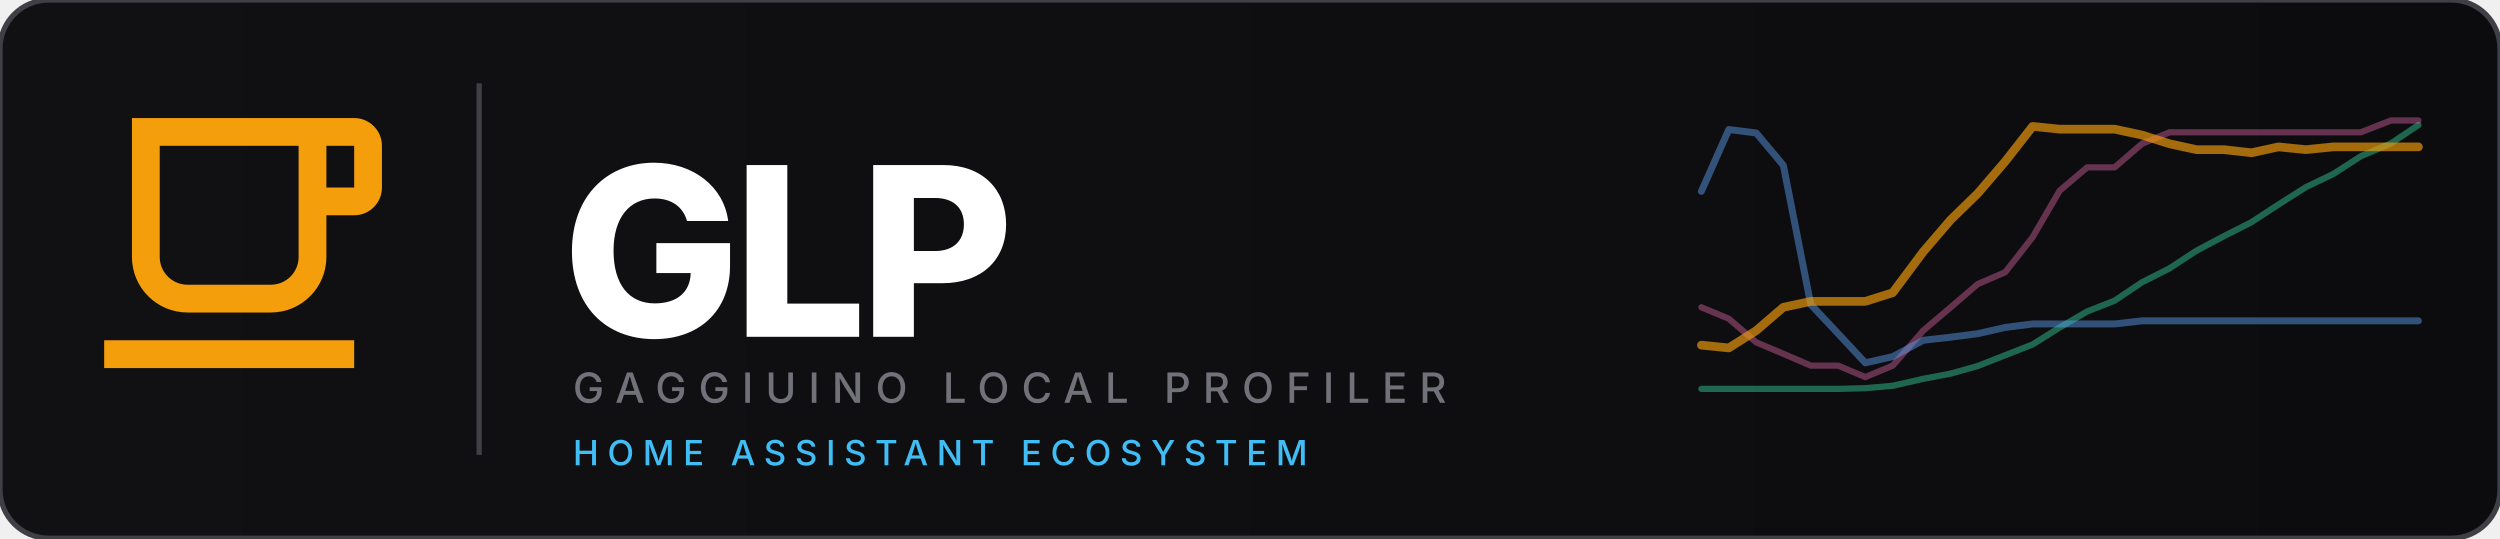
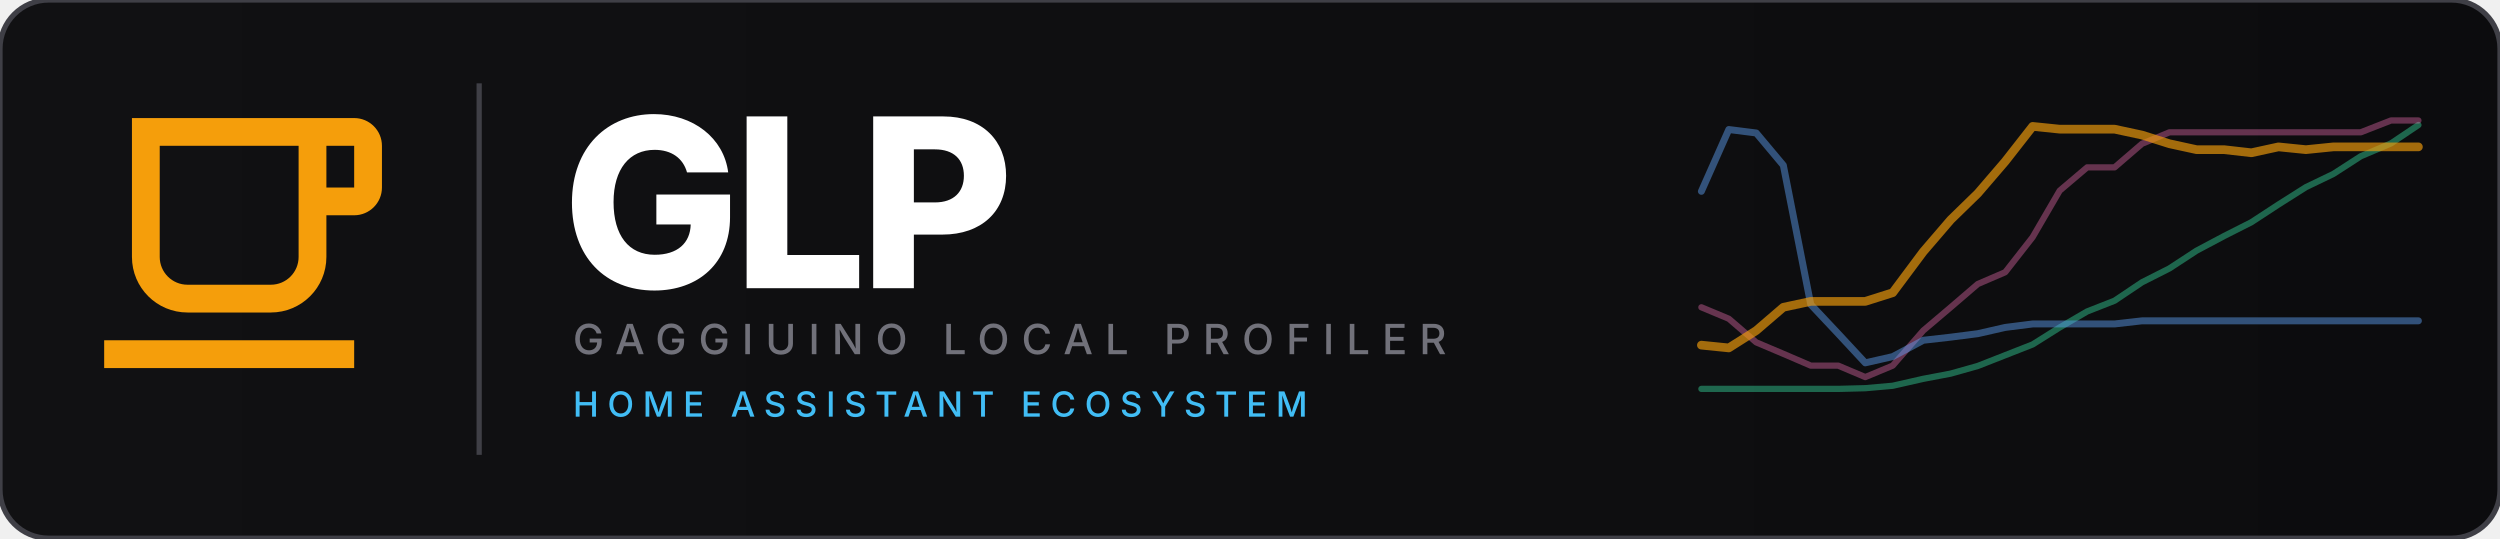
<svg xmlns="http://www.w3.org/2000/svg" viewBox="0 0 720 155" width="720" height="155">
  <defs>
    <linearGradient id="bg" x1="0" y1="0" x2="1" y2="0">
      <stop offset="0%" stop-color="#111113" />
      <stop offset="100%" stop-color="#0c0c0e" />
    </linearGradient>
  </defs>
  <rect width="720" height="155" rx="14" fill="url(#bg)" />
  <rect width="720" height="155" rx="14" fill="none" stroke="#3f3f46" stroke-width="1.5" />
  <g transform="translate(22, 22) scale(4)" fill="#f59e0b">
    <path d="M2,21V19H20V21H2M20,8V5H18V8H20M20,3A2,2 0 0,1 22,5V8A2,2 0 0,1 20,10H18V13A4,4 0 0,1 14,17H8A4,4 0 0,1 4,13V3H20M16,5H6V13A2,2 0 0,0 8,15H14A2,2 0 0,0 16,13V5Z" />
  </g>
  <line x1="138" y1="24" x2="138" y2="131" stroke="#3f3f46" stroke-width="1.5" />
-   <text x="162" y="97" font-family="-apple-system, BlinkMacSystemFont, 'Segoe UI', system-ui, sans-serif" font-size="68" font-weight="800" fill="white" letter-spacing="-2">GLP</text>
-   <text x="165" y="116" font-family="-apple-system, BlinkMacSystemFont, 'Segoe UI', system-ui, sans-serif" font-size="12" font-weight="500" fill="#71717a" letter-spacing="3.5">GAGGIUINO LOCAL PROFILER</text>
-   <text x="165" y="134" font-family="-apple-system, BlinkMacSystemFont, 'Segoe UI', system-ui, sans-serif" font-size="10" font-weight="500" fill="#41bdf5" letter-spacing="2.5">HOME ASSISTANT ECOSYSTEM</text>
+   <text x="162" y="83" font-family="-apple-system, BlinkMacSystemFont, 'Segoe UI', system-ui, sans-serif" font-size="68" font-weight="800" fill="white" letter-spacing="-2">GLP</text>
+   <text x="165" y="102" font-family="-apple-system, BlinkMacSystemFont, 'Segoe UI', system-ui, sans-serif" font-size="12" font-weight="500" fill="#71717a" letter-spacing="3.5">GAGGIUINO LOCAL PROFILER</text>
+   <text x="165" y="120" font-family="-apple-system, BlinkMacSystemFont, 'Segoe UI', system-ui, sans-serif" font-size="10" font-weight="500" fill="#41bdf5" letter-spacing="2.5">HOME ASSISTANT ECOSYSTEM</text>
  <polyline points="490.0,112.0 497.9,112.0 505.8,112.0 513.6,112.0 521.5,112.0 529.4,112.0 537.2,111.8 545.1,111.1 553.9,109.1 561.8,107.6 569.6,105.4 577.5,102.3 585.4,99.2 593.2,94.3 601.1,89.7 609.0,86.6 616.9,81.3 624.8,77.3 632.6,72.2 640.5,68.0 648.4,64.0 656.2,58.9 664.1,53.9 672.0,50.1 679.9,45.0 688.6,41.3 696.5,36.0" fill="none" stroke="#34d399" stroke-width="1.8" stroke-linecap="round" stroke-linejoin="round" opacity="0.45" />
  <polyline points="490.0,88.5 497.9,91.8 505.8,98.6 513.6,101.9 521.5,105.3 529.4,105.3 537.2,108.6 545.1,105.3 553.9,95.2 561.8,88.5 569.6,81.8 577.5,78.4 585.4,68.3 593.2,54.9 601.1,48.2 609.0,48.2 616.9,41.4 624.8,38.1 632.6,38.1 640.5,38.1 648.4,38.1 656.2,38.1 664.1,38.1 672.0,38.1 679.9,38.1 688.6,34.7 696.5,34.7" fill="none" stroke="#f472b6" stroke-width="1.8" stroke-linecap="round" stroke-linejoin="round" opacity="0.38" />
  <polyline points="490.0,55.1 497.9,37.3 505.8,38.3 513.6,47.6 521.5,87.7 529.4,96.1 537.2,104.5 545.1,102.7 553.9,98.0 561.8,97.1 569.6,96.1 577.5,94.3 585.4,93.3 593.2,93.3 601.1,93.3 609.0,93.3 616.9,92.4 624.8,92.4 632.6,92.4 640.5,92.4 648.4,92.4 656.2,92.4 664.1,92.4 672.0,92.4 679.9,92.4 688.6,92.4 696.5,92.4" fill="none" stroke="#60a5fa" stroke-width="2.0" stroke-linecap="round" stroke-linejoin="round" opacity="0.45" />
  <polyline points="490.0,99.4 497.9,100.2 505.8,95.2 513.6,88.5 521.5,86.8 529.4,86.8 537.2,86.8 545.1,84.3 553.9,72.5 561.8,63.3 569.6,55.7 577.5,46.5 585.4,36.4 593.2,37.2 601.1,37.2 609.0,37.2 616.9,38.9 624.8,41.4 632.6,43.1 640.5,43.1 648.4,44.0 656.2,42.3 664.1,43.1 672.0,42.3 679.9,42.3 688.6,42.3 696.5,42.3" fill="none" stroke="#f59e0b" stroke-width="2.5" stroke-linecap="round" stroke-linejoin="round" opacity="0.65" />
</svg>
